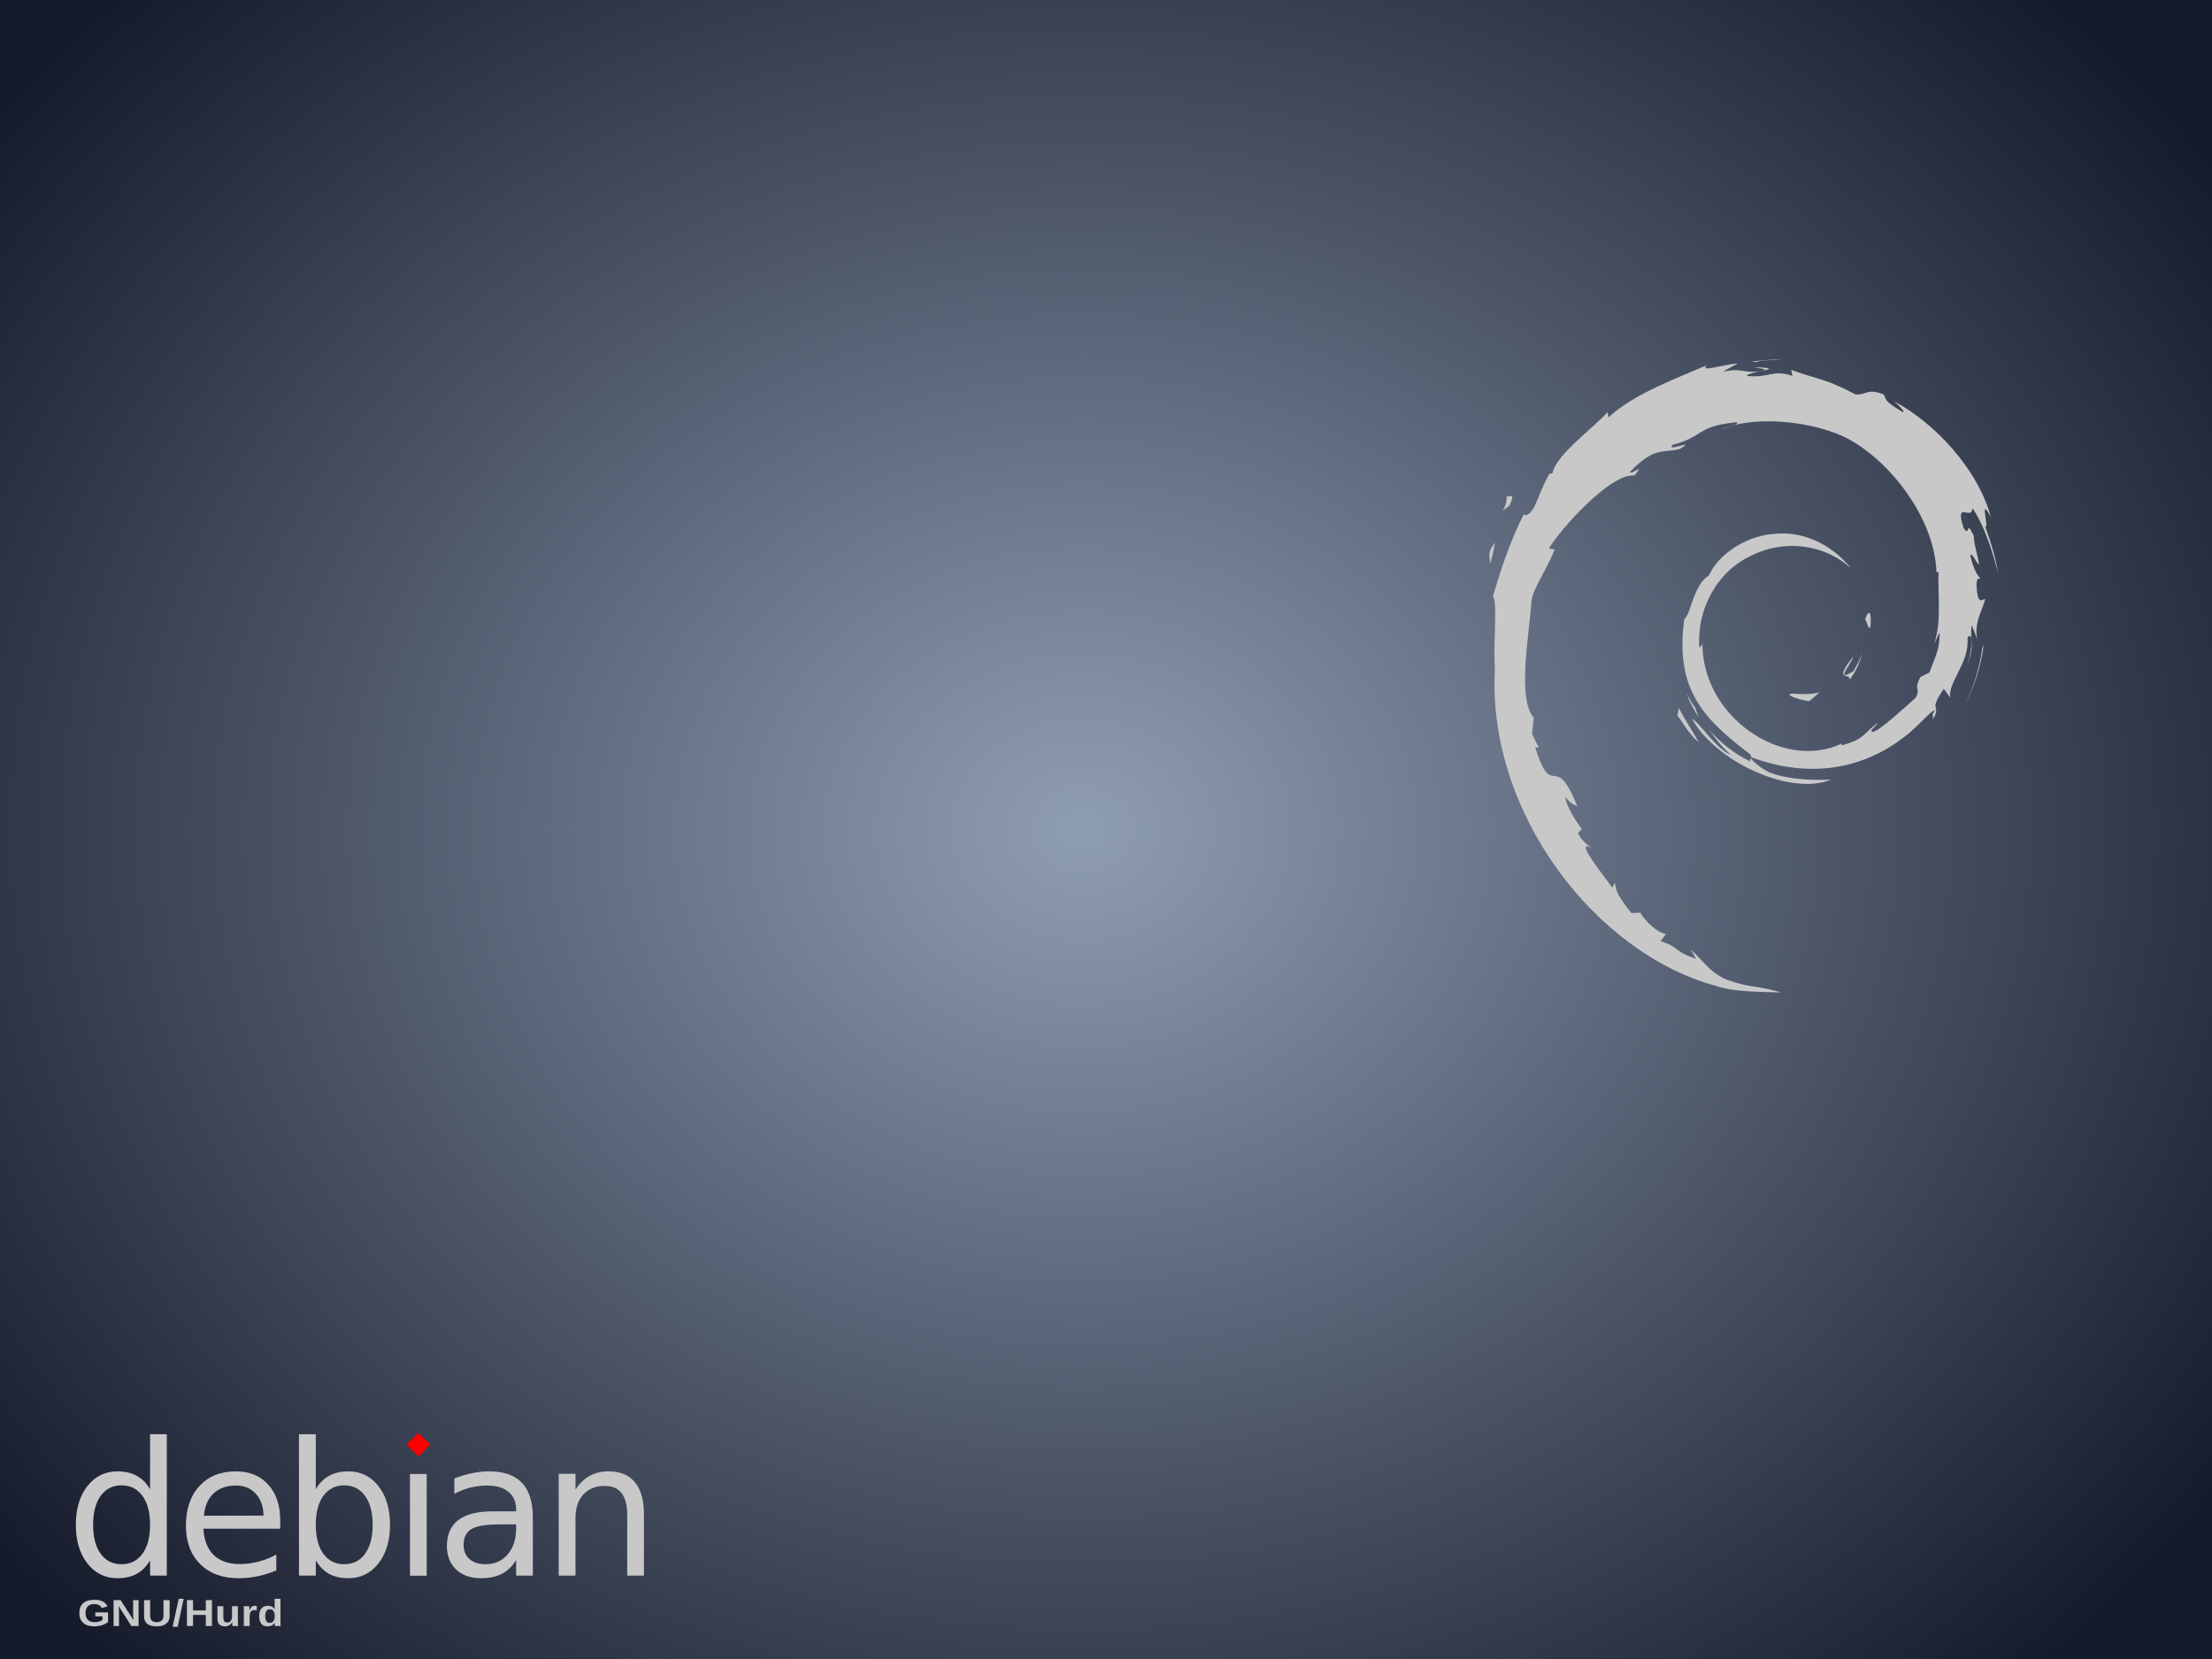
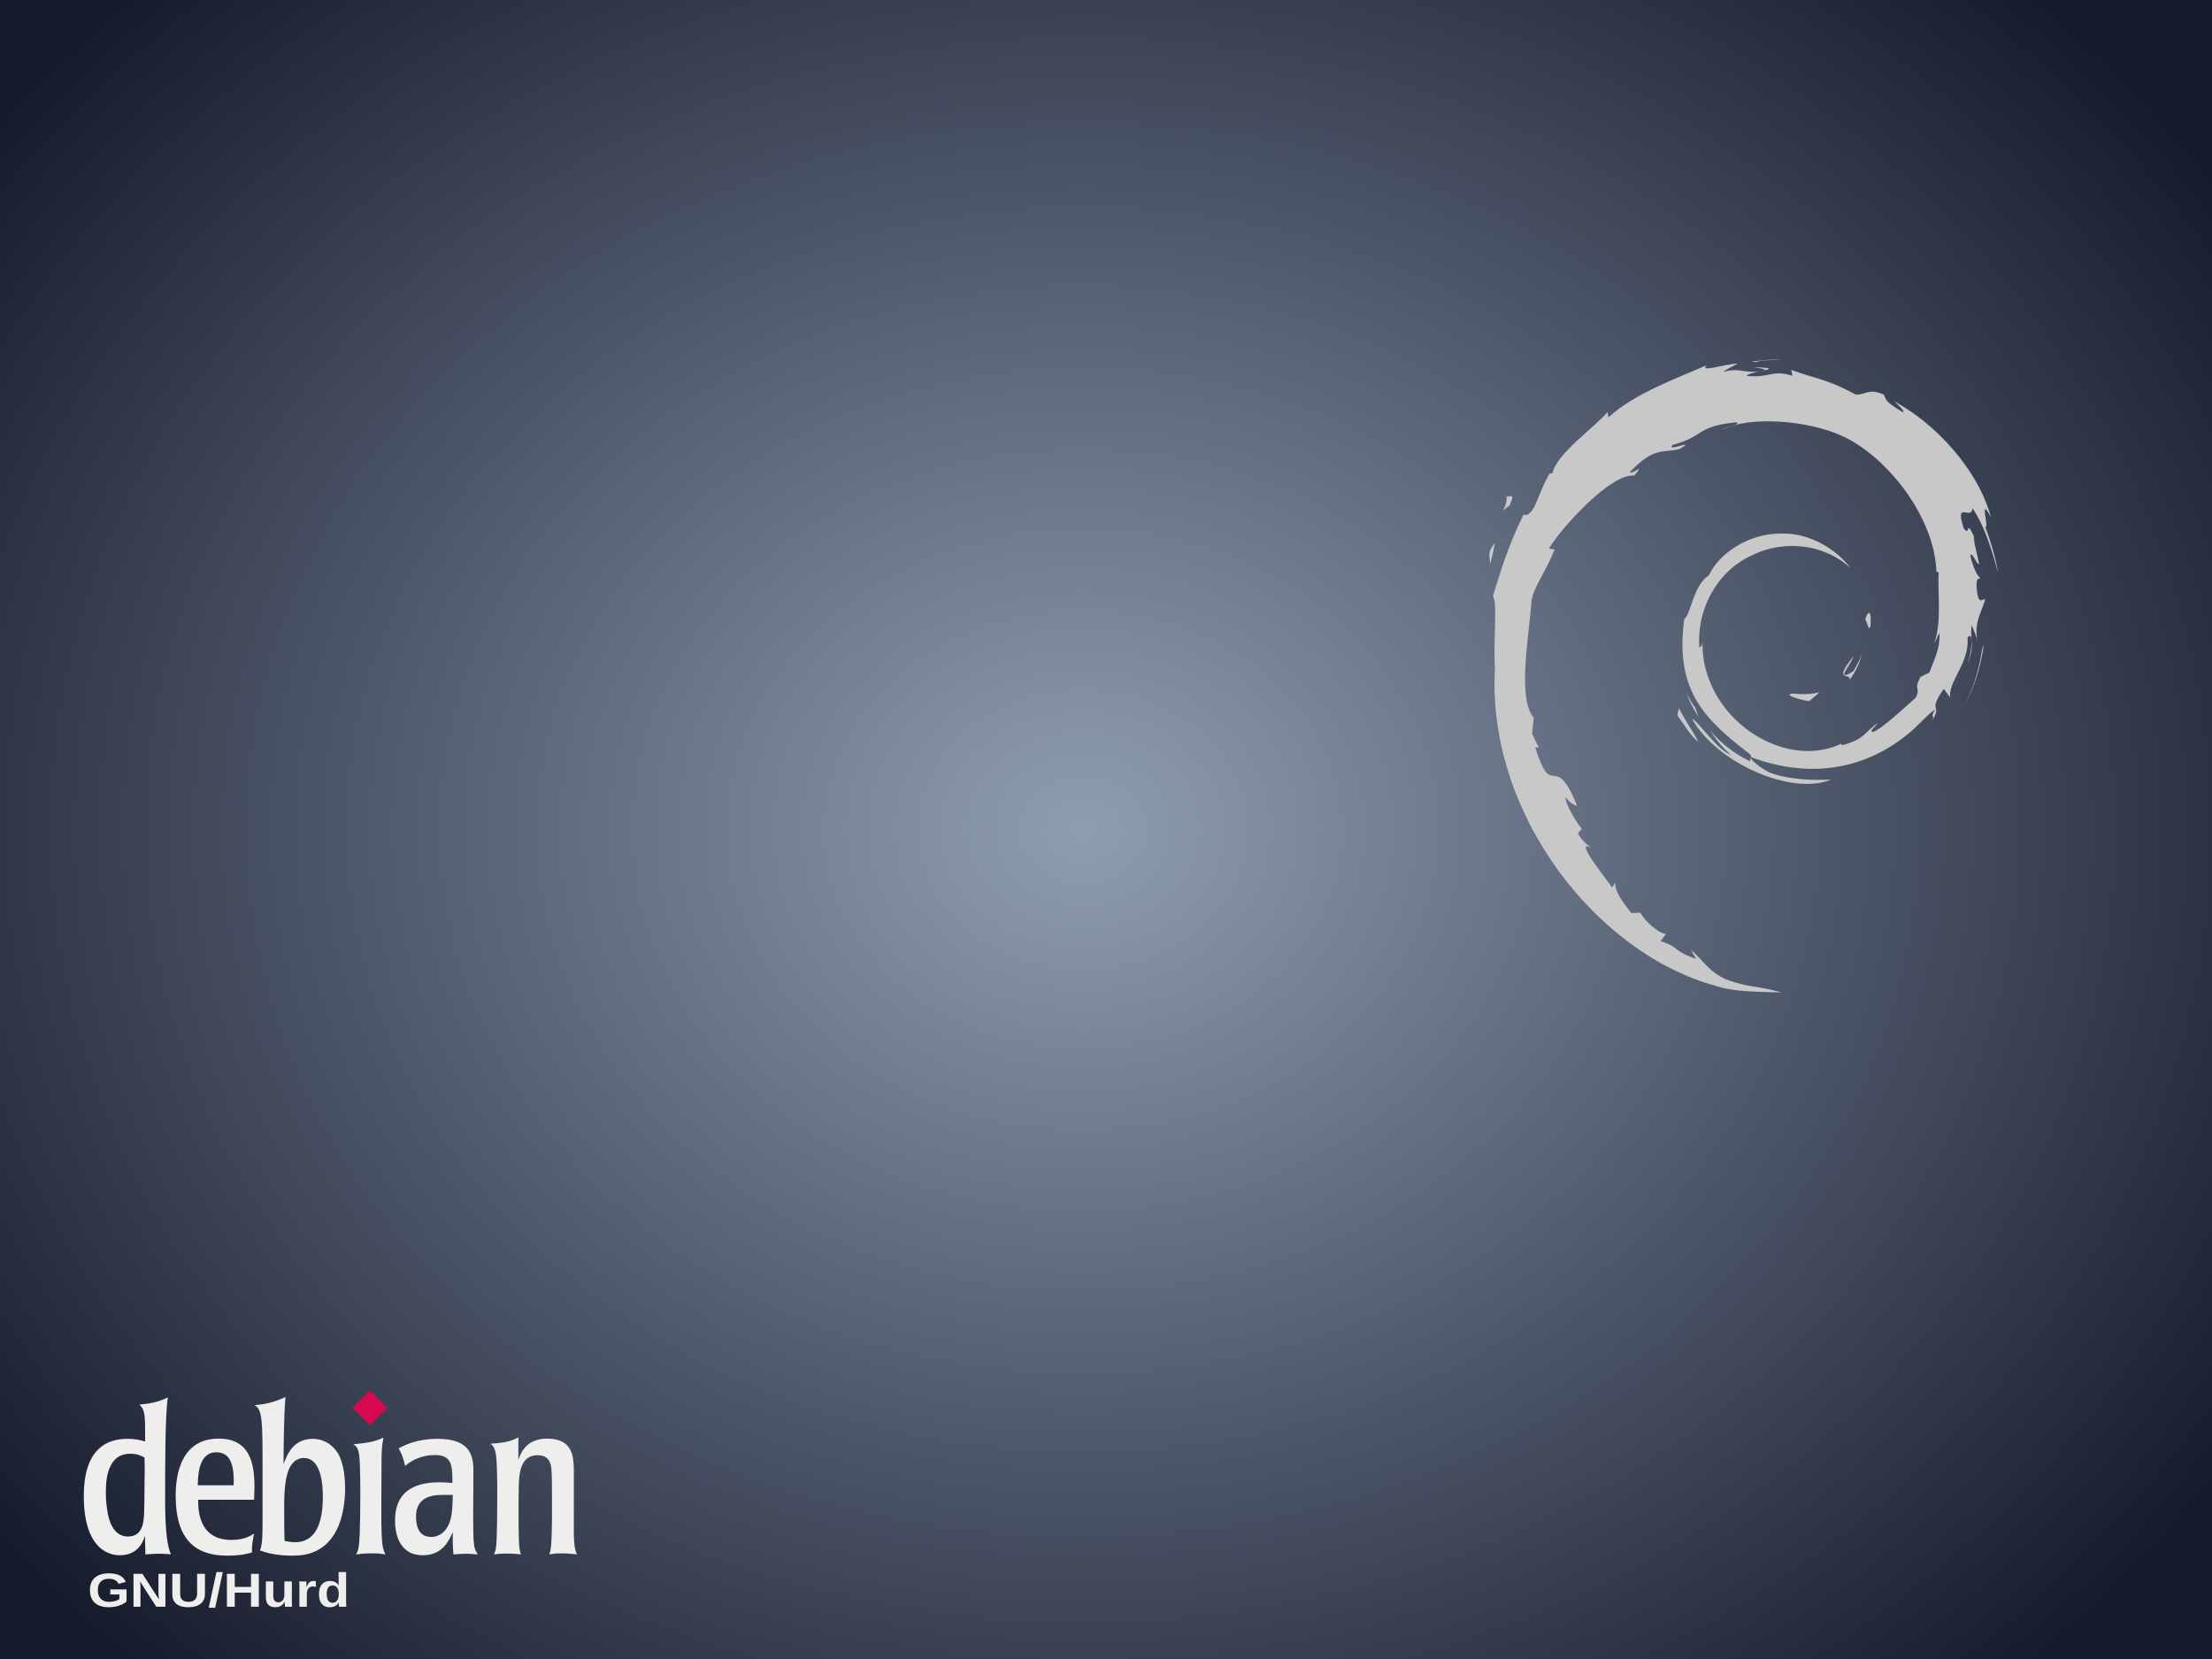
<svg xmlns="http://www.w3.org/2000/svg" xmlns:xlink="http://www.w3.org/1999/xlink" version="1.2" width="640" height="480" id="svg3044">
  <defs id="defs3048">
    <radialGradient cx="943.934" cy="580.806" r="960" fx="943.934" fy="580.806" id="radialGradient3765" xlink:href="#linearGradient3755" gradientUnits="userSpaceOnUse" gradientTransform="matrix(1.244891,0,0,0.8766271,-235.0949,-56.78839)" />
    <linearGradient id="linearGradient3755">
      <stop id="stop3757" style="stop-color:#8f9db3;stop-opacity:1" offset="0" />
      <stop id="stop3759" style="stop-color:#161b2b;stop-opacity:1" offset="1" />
    </linearGradient>
    <radialGradient cx="943.934" cy="580.806" r="960" fx="943.934" fy="580.806" id="radialGradient3088-8" xlink:href="#linearGradient3755-8" gradientUnits="userSpaceOnUse" gradientTransform="matrix(0.4149636,0,0,0.3506509,-78.36497,36.33974)" />
    <linearGradient id="linearGradient3755-8">
      <stop id="stop3757-2" style="stop-color:#8f9db3;stop-opacity:1" offset="0" />
      <stop id="stop3759-7" style="stop-color:#161b2b;stop-opacity:1" offset="1" />
    </linearGradient>
    <radialGradient cx="943.934" cy="580.806" r="960" fx="943.934" fy="580.806" id="radialGradient6097" xlink:href="#linearGradient3755-8" gradientUnits="userSpaceOnUse" gradientTransform="matrix(0.4149636,0,0,0.3506509,-78.36497,36.33974)" />
  </defs>
  <g id="layer1" />
  <g id="layer2">
    <flowRoot id="flowRoot5221" xml:space="preserve" style="font-size:40px;font-style:normal;font-variant:normal;font-weight:normal;font-stretch:normal;line-height:125%;letter-spacing:0px;word-spacing:0px;fill:#000000;fill-opacity:1;stroke:none">
      <flowRegion id="flowRegion5223">
        <rect width="168.814" height="96.61" x="231.864" y="-151.525" id="rect5225" />
      </flowRegion>
      <flowPara id="flowPara5227" />
    </flowRoot>
    <g id="g5305">
      <rect width="640" height="480" x="0" y="0" id="rect2985" style="fill:url(#radialGradient6097);fill-opacity:1;stroke:none" />
    </g>
-     <g transform="matrix(1.345995,0,0,1.345995,-795.7378,-965.8057)" id="text3004" style="font-size:12px;font-style:normal;font-variant:normal;font-weight:normal;font-stretch:normal;line-height:125%;letter-spacing:0px;word-spacing:0px;fill:#c8c8c9;fill-opacity:1;stroke:none;font-family:Ubuntu;-inkscape-font-specification:Ubuntu">
-       <path d="m 623.45,1037.666 0,-11.836 3.594,0 0,30.391 -3.594,0 0,-3.281 c -0.755,1.302 -1.712,2.272 -2.871,2.91 -1.146,0.625 -2.526,0.938 -4.141,0.938 -2.643,0 -4.798,-1.055 -6.465,-3.164 -1.654,-2.109 -2.48,-4.883 -2.48,-8.32 -10e-6,-3.438 0.827,-6.211 2.48,-8.32 1.667,-2.109 3.822,-3.164 6.465,-3.164 1.615,0 2.995,0.319 4.141,0.957 1.159,0.625 2.116,1.589 2.871,2.891 m -12.246,7.637 c 0,2.643 0.54,4.72 1.621,6.231 1.094,1.497 2.591,2.246 4.492,2.246 1.901,0 3.398,-0.749 4.492,-2.246 1.094,-1.51 1.641,-3.587 1.641,-6.231 -2e-5,-2.643 -0.547,-4.713 -1.641,-6.211 -1.094,-1.51 -2.591,-2.266 -4.492,-2.266 -1.901,0 -3.398,0.755 -4.492,2.266 -1.081,1.497 -1.621,3.568 -1.621,6.211" id="path4592" style="font-size:40px;letter-spacing:-1.73px;fill:#c8c8c9;font-family:Linux Libertine;-inkscape-font-specification:Linux Libertine" />
-       <path d="m 651.427,1044.385 0,1.758 -16.523,0 c 0.156,2.474 0.898,4.362 2.227,5.664 1.341,1.289 3.203,1.934 5.586,1.934 1.38,0 2.715,-0.169 4.004,-0.508 1.302,-0.339 2.591,-0.846 3.867,-1.523 l 0,3.398 c -1.289,0.547 -2.611,0.964 -3.965,1.25 -1.354,0.286 -2.728,0.43 -4.121,0.43 -3.49,0 -6.257,-1.016 -8.301,-3.047 -2.031,-2.031 -3.047,-4.779 -3.047,-8.242 0,-3.581 0.964,-6.419 2.891,-8.516 1.94,-2.109 4.551,-3.164 7.832,-3.164 2.943,0 5.267,0.951 6.973,2.852 1.719,1.888 2.578,4.46 2.578,7.715 m -3.594,-1.055 c -0.026,-1.966 -0.579,-3.535 -1.66,-4.707 -1.068,-1.172 -2.487,-1.758 -4.258,-1.758 -2.005,10e-5 -3.613,0.567 -4.824,1.699 -1.198,1.133 -1.888,2.728 -2.07,4.785 l 12.812,-0.02" id="path4594" style="font-size:40px;letter-spacing:-1.73px;fill:#c8c8c9;font-family:Linux Libertine;-inkscape-font-specification:Linux Libertine" />
-       <path d="m 671.298,1045.303 c -2e-5,-2.643 -0.547,-4.713 -1.641,-6.211 -1.081,-1.51 -2.572,-2.266 -4.473,-2.266 -1.901,0 -3.398,0.755 -4.492,2.266 -1.081,1.497 -1.621,3.568 -1.621,6.211 -1e-5,2.643 0.54,4.72 1.621,6.231 1.094,1.497 2.591,2.246 4.492,2.246 1.901,0 3.392,-0.749 4.473,-2.246 1.094,-1.51 1.641,-3.587 1.641,-6.231 m -12.227,-7.637 c 0.755,-1.302 1.706,-2.266 2.852,-2.891 1.159,-0.638 2.539,-0.957 4.141,-0.957 2.656,0 4.811,1.055 6.465,3.164 1.667,2.109 2.5,4.883 2.5,8.32 -2e-5,3.438 -0.833,6.211 -2.5,8.32 -1.654,2.109 -3.809,3.164 -6.465,3.164 -1.602,0 -2.982,-0.312 -4.141,-0.938 -1.146,-0.638 -2.096,-1.608 -2.852,-2.91 l 0,3.281 -3.613,0 0,-30.391 3.613,0 0,11.836" id="path4596" style="font-size:40px;letter-spacing:-1.73px;fill:#c8c8c9;font-family:Linux Libertine;-inkscape-font-specification:Linux Libertine" />
-       <path d="m 679.319,1034.378 3.594,0 0,21.875 -3.594,0 0,-21.875" id="path4598" style="font-size:40px;letter-spacing:-1.73px;fill:#c8c8c9;font-family:Linux Libertine;-inkscape-font-specification:Linux Libertine" />
-       <path d="m 698.561,1045.225 c -2.904,0 -4.915,0.332 -6.035,0.996 -1.12,0.664 -1.68,1.797 -1.68,3.398 -10e-6,1.276 0.417,2.292 1.25,3.047 0.846,0.742 1.992,1.113 3.438,1.113 1.992,0 3.587,-0.703 4.785,-2.109 1.211,-1.419 1.816,-3.301 1.816,-5.644 l 0,-0.801 -3.574,0 m 7.168,-1.484 0,12.48 -3.594,0 0,-3.32 c -0.82,1.328 -1.842,2.311 -3.066,2.949 -1.224,0.625 -2.721,0.938 -4.492,0.938 -2.24,0 -4.023,-0.625 -5.352,-1.875 -1.315,-1.263 -1.973,-2.949 -1.973,-5.059 -10e-6,-2.461 0.82,-4.316 2.461,-5.566 1.654,-1.25 4.115,-1.875 7.383,-1.875 l 5.039,0 0,-0.352 c -2e-5,-1.654 -0.547,-2.93 -1.641,-3.828 -1.081,-0.911 -2.604,-1.367 -4.57,-1.367 -1.25,10e-5 -2.467,0.15 -3.652,0.449 -1.185,0.299 -2.324,0.749 -3.418,1.348 l 0,-3.32 c 1.315,-0.508 2.591,-0.885 3.828,-1.133 1.237,-0.26 2.441,-0.391 3.613,-0.391 3.164,0 5.527,0.82 7.09,2.461 1.562,1.641 2.344,4.128 2.344,7.461" id="path4600" style="font-size:40px;letter-spacing:-1.73px;fill:#c8c8c9;font-family:Linux Libertine;-inkscape-font-specification:Linux Libertine" />
-       <path d="m 729.604,1043.018 0,13.203 -3.594,0 0,-13.086 c -1e-5,-2.07 -0.404,-3.62 -1.211,-4.649 -0.807,-1.029 -2.018,-1.543 -3.633,-1.543 -1.94,0 -3.47,0.619 -4.59,1.855 -1.12,1.237 -1.68,2.923 -1.68,5.059 l 0,12.363 -3.613,0 0,-21.875 3.613,0 0,3.398 c 0.859,-1.315 1.868,-2.298 3.027,-2.949 1.172,-0.651 2.52,-0.977 4.043,-0.977 2.513,0 4.414,0.781 5.703,2.344 1.289,1.55 1.934,3.835 1.934,6.856" id="path4602" style="font-size:40px;letter-spacing:-1.73px;fill:#c8c8c9;font-family:Linux Libertine;-inkscape-font-specification:Linux Libertine" />
-       <path d="m 678.575,1028.08 2.541,-2.541 2.541,2.541 -2.541,2.541 -2.541,-2.541" id="path4598-2" style="font-size:40px;font-style:normal;font-variant:normal;font-weight:normal;font-stretch:normal;line-height:125%;letter-spacing:-1.73px;word-spacing:0px;fill:#ff0000;fill-opacity:1;stroke:none;font-family:Linux Libertine;-inkscape-font-specification:Linux Libertine" />
-     </g>
    <g transform="matrix(1.718729,0,0,1.718729,431.0503,100.7455)" id="g3946" style="fill:#c8c8c9;fill-opacity:1;overflow:visible">
      <g id="Layer_1" style="fill:#c8c8c9;fill-opacity:1">
        <g transform="matrix(0.9832346,0,0,0.9832346,-0.0013766,1.818197)" id="g3916" style="fill:#c8c8c9;fill-opacity:1">
          <path d="m 51.986,57.297 c -1.797,0.025 0.34,0.926 2.686,1.287 0.648,-0.506 1.236,-1.018 1.76,-1.516 -1.461,0.358 -2.948,0.366 -4.446,0.229" id="path3918" style="fill:#c8c8c9;fill-opacity:1" />
          <path d="m 61.631,54.893 c 1.07,-1.477 1.85,-3.094 2.125,-4.766 -0.24,1.192 -0.887,2.221 -1.496,3.307 -3.359,2.115 -0.316,-1.256 -0.002,-2.537 -3.612,4.546 -0.496,2.726 -0.627,3.996" id="path3920" style="fill:#c8c8c9;fill-opacity:1" />
          <path d="m 65.191,45.629 c 0.217,-3.236 -0.637,-2.213 -0.924,-0.978 0.335,0.174 0.6,2.281 0.924,0.978" id="path3922" style="fill:#c8c8c9;fill-opacity:1" />
          <path d="m 45.172,1.399 c 0.959,0.172 2.072,0.304 1.916,0.533 1.049,-0.23 1.287,-0.442 -1.916,-0.533" id="path3924" style="fill:#c8c8c9;fill-opacity:1" />
          <path d="M 47.088,1.932 46.41,2.072 47.041,2.016 47.088,1.932" id="path3926" style="fill:#c8c8c9;fill-opacity:1" />
          <g id="g6062">
            <path d="m 76.992,46.856 c 0.107,2.906 -0.85,4.316 -1.713,6.812 l -1.553,0.776 c -1.271,2.468 0.123,1.567 -0.787,3.53 -1.984,1.764 -6.021,5.52 -7.313,5.863 -0.943,-0.021 0.639,-1.113 0.846,-1.541 -2.656,1.824 -2.131,2.738 -6.193,3.846 L 60.16,65.878 C 50.142,70.591 36.226,61.251 36.409,48.507 c -0.107,0.809 -0.304,0.607 -0.526,0.934 -0.517,-6.557 3.028,-13.143 9.007,-15.832 5.848,-2.895 12.704,-1.707 16.893,2.197 -2.301,-3.014 -6.881,-6.209 -12.309,-5.91 -5.317,0.084 -10.291,3.463 -11.951,7.131 -2.724,1.715 -3.04,6.611 -4.227,7.507 -1.597,11.737 3.004,16.808 10.787,22.773 1.225,0.826 0.345,0.951 0.511,1.58 -2.586,-1.211 -4.954,-3.039 -6.901,-5.277 1.033,1.512 2.148,2.982 3.589,4.137 -2.438,-0.826 -5.695,-5.908 -6.646,-6.115 4.203,7.525 17.052,13.197 23.78,10.383 -3.113,0.115 -7.068,0.064 -10.566,-1.229 -1.469,-0.756 -3.467,-2.322 -3.11,-2.615 9.182,3.43 18.667,2.598 26.612,-3.771 2.021,-1.574 4.229,-4.252 4.867,-4.289 -0.961,1.445 0.164,0.695 -0.574,1.971 2.014,-3.248 -0.875,-1.322 2.082,-5.609 l 1.092,1.504 c -0.406,-2.696 3.348,-5.97 2.967,-10.234 0.861,-1.304 0.961,1.403 0.047,4.403 1.268,-3.328 0.334,-3.863 0.66,-6.609 0.352,0.923 0.814,1.904 1.051,2.878 -0.826,-3.216 0.848,-5.416 1.262,-7.285 -0.408,-0.181 -1.275,1.422 -1.473,-2.377 0.029,-1.65 0.459,-0.865 0.625,-1.271 -0.324,-0.186 -1.174,-1.451 -1.691,-3.877 0.375,-0.57 1.002,1.478 1.512,1.562 -0.328,-1.929 -0.893,-3.4 -0.916,-4.88 -1.49,-3.114 -0.527,0.415 -1.736,-1.337 -1.586,-4.947 1.316,-1.148 1.512,-3.396 2.404,3.483 3.775,8.881 4.404,11.117 -0.48,-2.726 -1.256,-5.367 -2.203,-7.922 0.73,0.307 -1.176,-5.609 0.949,-1.691 C 83.519,18.706 76.074,10.902 69.225,7.24 70.063,8.007 71.121,8.97 70.741,9.121 67.335,7.093 67.934,6.935 67.446,6.078 64.671,4.949 64.489,6.169 62.651,6.08 57.421,3.306 56.413,3.601 51.6,1.863 l 0.219,1.023 c -3.465,-1.154 -4.037,0.438 -7.782,0.004 -0.228,-0.178 1.2,-0.644 2.375,-0.815 -3.35,0.442 -3.193,-0.66 -6.471,0.122 0.808,-0.567 1.662,-0.942 2.524,-1.424 -2.732,0.166 -6.522,1.59 -5.352,0.295 -4.456,1.988 -12.37,4.779 -16.811,8.943 l -0.14,-0.933 c -2.035,2.443 -8.874,7.296 -9.419,10.46 l -0.544,0.127 c -1.059,1.793 -1.744,3.825 -2.584,5.67 -1.385,2.36 -2.03,0.908 -1.833,1.278 -2.724,5.523 -4.077,10.164 -5.246,13.97 0.833,1.245 0.02,7.495 0.335,12.497 -1.368,24.704 17.338,48.69 37.785,54.228 2.997,1.072 7.454,1.031 11.245,1.141 -4.473,-1.279 -5.051,-0.678 -9.408,-2.197 -3.143,-1.48 -3.832,-3.17 -6.058,-5.102 l 0.881,1.557 c -4.366,-1.545 -2.539,-1.912 -6.091,-3.037 l 0.941,-1.229 C 28.751,98.334 26.418,96.056 25.78,94.795 l -1.548,0.061 c -1.86,-2.295 -2.851,-3.949 -2.779,-5.23 l -0.5,0.891 c -0.567,-0.973 -6.843,-8.607 -3.587,-6.83 -0.605,-0.553 -1.409,-0.9 -2.281,-2.484 l 0.663,-0.758 c -1.567,-2.016 -2.884,-4.6 -2.784,-5.461 0.836,1.129 1.416,1.34 1.99,1.533 -3.957,-9.818 -4.179,-0.541 -7.176,-9.994 L 8.412,66.472 C 7.926,65.74 7.631,64.945 7.24,64.165 l 0.276,-2.75 C 4.667,58.121 6.719,47.409 7.13,41.534 7.415,39.145 9.508,36.602 11.1,32.614 l -0.97,-0.167 c 1.854,-3.234 10.586,-12.988 14.63,-12.486 1.959,-2.461 -0.389,-0.009 -0.772,-0.629 4.303,-4.453 5.656,-3.146 8.56,-3.947 3.132,-1.859 -2.688,0.725 -1.203,-0.709 5.414,-1.383 3.837,-3.144 10.9,-3.846 0.745,0.424 -1.729,0.655 -2.35,1.205 4.511,-2.207 14.275,-1.705 20.617,1.225 7.359,3.439 15.627,13.605 15.953,23.17 l 0.371,0.1 c -0.188,3.802 0.582,8.199 -0.752,12.238 l 0.908,-1.912" id="path3928" style="fill:#c8c8c9;fill-opacity:1" />
          </g>
          <path d="m 32.372,59.764 -0.252,1.26 c 1.181,1.604 2.118,3.342 3.626,4.596 -1.085,-2.118 -1.891,-2.993 -3.374,-5.856" id="path3930" style="fill:#c8c8c9;fill-opacity:1" />
          <path d="m 35.164,59.654 c -0.625,-0.691 -0.995,-1.523 -1.409,-2.352 0.396,1.457 1.207,2.709 1.962,3.982 l -0.553,-1.63" id="path3932" style="fill:#c8c8c9;fill-opacity:1" />
          <path d="m 84.568,48.916 -0.264,0.662 c -0.484,3.438 -1.529,6.84 -3.131,9.994 1.77,-3.328 2.915,-6.968 3.395,-10.656" id="path3934" style="fill:#c8c8c9;fill-opacity:1" />
          <path d="M 45.527,0.537 C 46.742,0.092 48.514,0.293 49.803,0 48.123,0.141 46.451,0.225 44.8,0.438 l 0.727,0.099" id="path3936" style="fill:#c8c8c9;fill-opacity:1" />
          <path d="m 2.872,23.219 c 0.28,2.592 -1.95,3.598 0.494,1.889 1.31,-2.951 -0.512,-0.815 -0.494,-1.889" id="path3938" style="fill:#c8c8c9;fill-opacity:1" />
          <path d="M 0,35.215 C 0.563,33.487 0.665,32.449 0.88,31.449 -0.676,33.438 0.164,33.862 0,35.215" id="path3940" style="fill:#c8c8c9;fill-opacity:1" />
        </g>
      </g>
    </g>
-     <text x="21.088" y="500.786" transform="scale(1.064464,0.9394396)" id="text5281" xml:space="preserve" style="font-size:11.576px;font-style:normal;font-variant:normal;font-weight:normal;font-stretch:normal;line-height:125%;letter-spacing:0px;word-spacing:0px;fill:#c8c8c9;fill-opacity:1;stroke:none">
-       <tspan x="21.088" y="500.786" id="tspan5283" style="font-style:normal;font-variant:normal;font-weight:bold;font-stretch:normal;fill:#c8c8c9;fill-opacity:1;font-family:Liberation Sans;-inkscape-font-specification:Liberation Sans Bold">GNU/Hurd</tspan>
-     </text>
+   </g>
+   <text x="23.834" y="494.855" transform="scale(1.064464,0.9394396)" id="text5281-6" xml:space="preserve" style="font-size:14.743px;font-style:normal;font-variant:normal;font-weight:normal;font-stretch:normal;line-height:125%;letter-spacing:0px;word-spacing:0px;fill:#eeeeec;fill-opacity:1;stroke:none">
+     <tspan x="23.834" y="494.855" id="tspan5283-8" style="font-style:normal;font-variant:normal;font-weight:bold;font-stretch:normal;fill:#eeeeec;fill-opacity:1;font-family:Liberation Sans;-inkscape-font-specification:Liberation Sans Bold">GNU/Hurd</tspan>
+   </text>
+   <g id="g3199" transform="matrix(1.312047,0,0,1.312047,-656.3622,-58.28997)">
+     <path style="fill:#eeeeec" id="path33" d="m 532.174,368.851 c -0.045,0.047 -0.045,7.506 -0.138,9.453 -0.092,1.574 -0.232,4.957 -3.568,4.957 -3.429,0 -4.263,-3.939 -4.541,-5.652 -0.324,-1.9 -0.324,-3.477 -0.324,-4.17 0,-2.225 0.139,-8.436 5.375,-8.436 1.576,0 2.456,0.465 3.151,0.834 l 0.045,3.014 z m -13.437,5.469 c 0,13.066 6.951,13.066 7.97,13.066 2.873,0 4.727,-1.576 5.514,-4.309 l 0.093,4.123 c 0.881,-0.047 1.761,-0.139 3.197,-0.139 0.51,0 0.926,0 1.298,0.047 0.371,0 0.741,0.045 1.158,0.092 -0.741,-1.482 -1.297,-4.818 -1.297,-12.049 0,-7.043 0,-18.951 0.602,-22.566 -1.667,0.789 -3.105,1.299 -6.256,1.576 1.251,1.344 1.251,2.039 1.251,8.154 -0.879,-0.277 -1.992,-0.602 -3.892,-0.602 -8.294,10e-4 -9.638,7.23 -9.638,12.607" />
+     <path style="fill:#eeeeec" id="path35" d="m 543.867,371.954 c 0.047,-3.846 0.835,-7.275 4.124,-7.275 3.615,0 3.891,3.984 3.799,7.275 h -7.923 z m 12.51,0.465 c 0,-5.422 -1.065,-10.752 -7.923,-10.752 -9.452,0 -9.452,10.475 -9.452,12.697 0,9.406 4.216,13.113 11.306,13.113 3.149,0 4.68,-0.461 5.514,-0.695 -0.046,-1.668 0.185,-2.734 0.465,-4.17 -0.975,0.604 -2.226,1.391 -5.006,1.391 -7.229,0 -7.322,-6.582 -7.322,-8.852 h 12.328 l 0.09,-2.732" />
+     <path style="fill:#eeeeec" id="path37" d="m 571.452,374.411 c 0,4.309 -0.787,10.102 -6.162,10.102 -0.742,0 -1.668,-0.141 -2.27,-0.279 -0.093,-1.668 -0.093,-4.541 -0.093,-7.877 0,-3.986 0.416,-6.068 0.742,-7.09 0.972,-3.289 3.15,-3.334 3.566,-3.334 3.522,0 4.217,4.865 4.217,8.478 z m -13.298,5.051 c 0,3.43 0,5.375 -0.556,6.857 1.9,0.742 4.262,1.158 7.09,1.158 1.807,0 7.043,0 9.869,-5.791 1.344,-2.688 1.807,-6.303 1.807,-9.037 0,-1.668 -0.186,-5.328 -1.529,-7.646 -1.296,-2.176 -3.382,-3.289 -5.605,-3.289 -4.449,0 -5.746,3.707 -6.44,5.607 0,-2.363 0.045,-10.611 0.415,-14.828 -3.011,1.391 -4.866,1.621 -6.857,1.807 1.807,0.74 1.807,3.801 1.807,13.764 v 11.398" />
+     <path style="fill:#eeeeec" id="path39" d="m 585.272,387.2 c -0.928,-0.139 -1.578,-0.232 -2.922,-0.232 -1.48,0 -2.502,0.094 -3.566,0.232 0.463,-0.881 0.648,-1.299 0.787,-4.309 0.186,-4.125 0.232,-15.154 -0.092,-17.471 -0.232,-1.762 -0.648,-2.039 -1.297,-2.502 3.799,-0.371 4.865,-0.648 6.625,-1.482 -0.369,2.037 -0.418,3.059 -0.418,6.162 -0.091,15.989 -0.138,17.702 0.883,19.602" />
+     <path style="fill:#eeeeec" id="path41" d="m 600.11,374.085 c -0.092,2.92 -0.139,4.959 -0.928,6.58 -0.973,2.086 -2.594,2.688 -3.799,2.688 -2.783,0 -3.383,-2.316 -3.383,-4.586 0,-4.355 3.893,-4.682 5.652,-4.682 h 2.458 z m -12.744,5.701 c 0,2.92 0.881,5.838 3.477,7.09 1.158,0.51 2.316,0.51 2.688,0.51 4.264,0 5.699,-3.152 6.58,-5.098 -0.047,2.039 0,3.289 0.139,4.912 0.834,-0.047 1.668,-0.139 3.059,-0.139 0.787,0 1.529,0.092 2.316,0.139 -0.51,-0.787 -0.787,-1.252 -0.928,-3.059 -0.092,-1.76 -0.092,-3.521 -0.092,-5.977 l 0.047,-9.453 c 0,-3.523 -0.928,-6.998 -7.879,-6.998 -4.586,0 -7.273,1.391 -8.617,2.086 0.557,1.02 1.02,1.898 1.436,3.893 1.809,-1.576 4.172,-2.41 6.58,-2.41 3.848,0 3.848,2.549 3.848,6.162 -0.881,-0.045 -1.623,-0.137 -2.875,-0.137 -5.887,10e-4 -9.779,2.268 -9.779,8.479" />
+     <path style="fill:#eeeeec" id="path43" d="m 626.8,382.613 c 0.047,1.576 0.047,3.244 0.695,4.588 -1.021,-0.092 -1.623,-0.232 -3.521,-0.232 -1.113,0 -1.715,0.094 -2.596,0.232 0.184,-0.602 0.279,-0.834 0.371,-1.623 0.139,-1.064 0.232,-4.633 0.232,-5.885 v -5.004 c 0,-2.178 0,-5.33 -0.141,-6.441 -0.092,-0.787 -0.322,-2.918 -3.012,-2.918 -2.641,0 -3.521,1.945 -3.846,3.521 -0.369,1.621 -0.369,3.383 -0.369,10.24 0.045,5.932 0.045,6.486 0.508,8.109 -0.787,-0.092 -1.76,-0.184 -3.15,-0.184 -1.113,0 -1.854,0.045 -2.779,0.184 0.324,-0.742 0.51,-1.113 0.602,-3.707 0.094,-2.549 0.279,-15.061 -0.141,-18.025 -0.23,-1.809 -0.695,-2.225 -1.203,-2.688 3.754,-0.186 4.957,-0.789 6.117,-1.389 v 4.91 c 0.555,-1.438 1.713,-4.635 6.348,-4.635 5.793,0 5.838,4.217 5.885,6.996 v 13.951" />
+     <path id="path45" d="m 585.663,354.878 -3.838,3.836 -3.836,-3.836 3.836,-3.836 3.838,3.836" style="fill:#d70751" />
  </g>
</svg>
